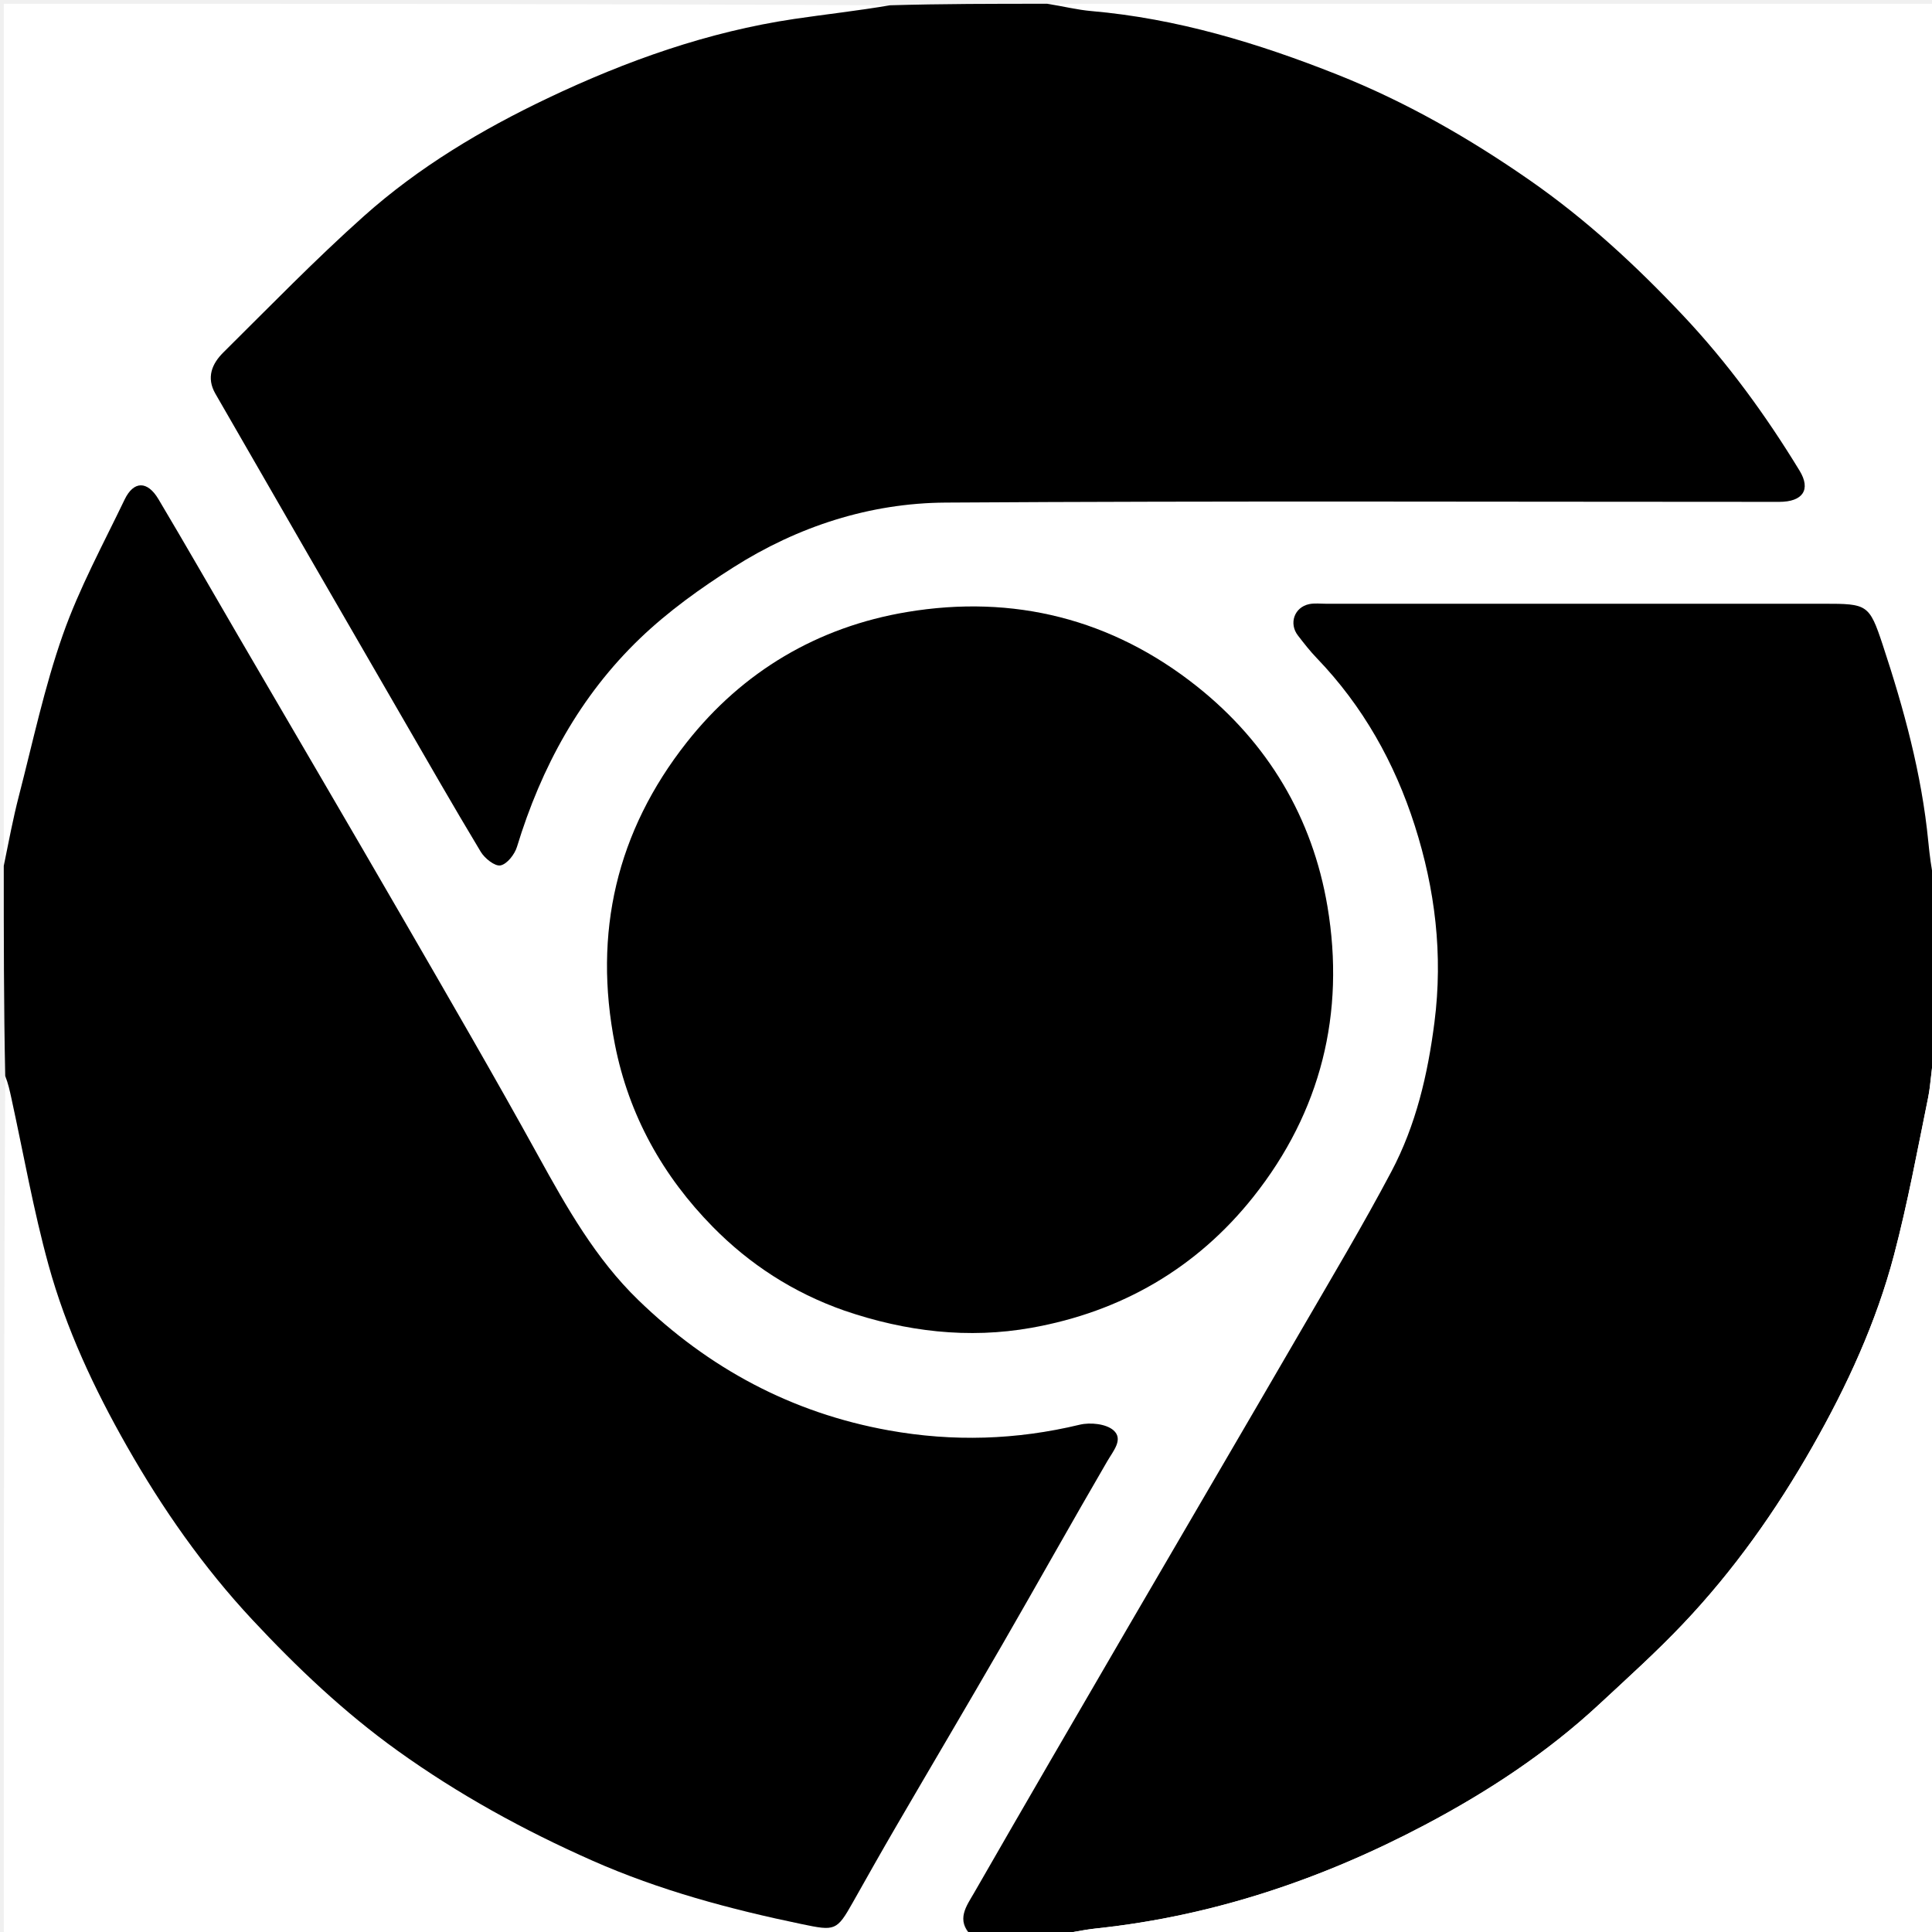
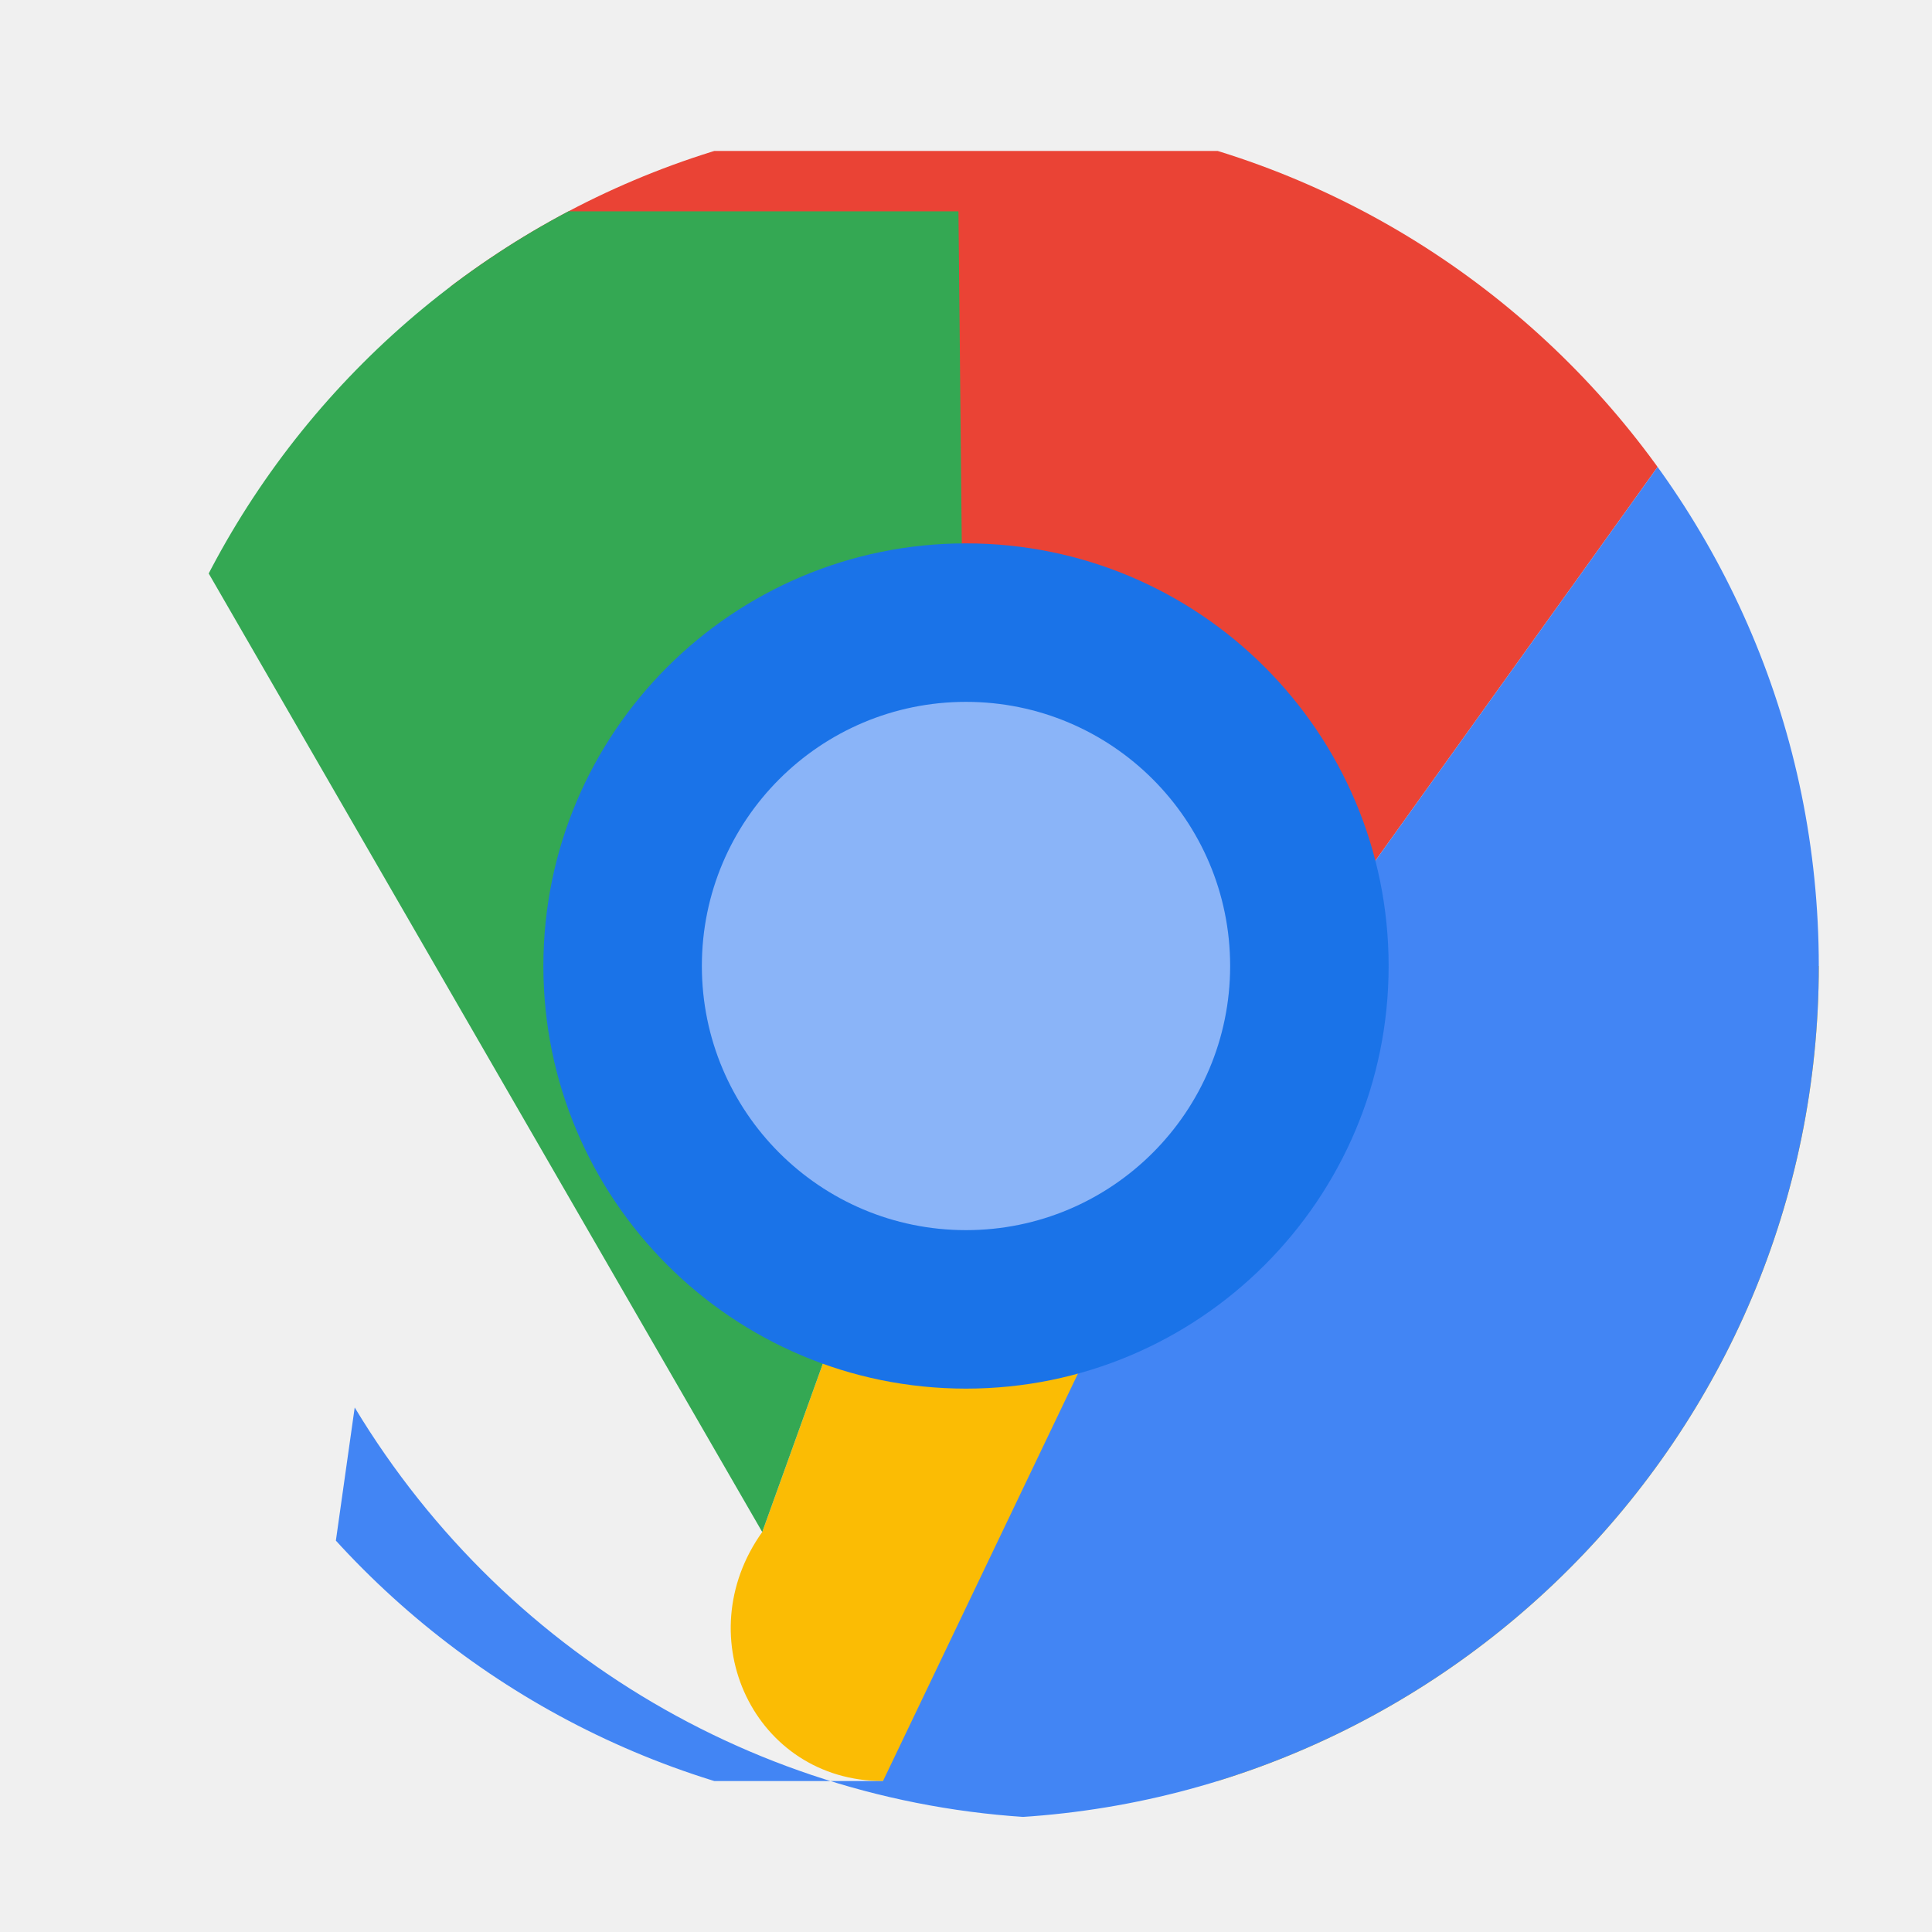
- <svg xmlns="http://www.w3.org/2000/svg" version="1.1" id="Layer_1" x="0px" y="0px" width="100%" viewBox="0 0 512 512" enable-background="new 0 0 512 512" xml:space="preserve">
-   <path fill="#FFFFFF" opacity="1" stroke="none" d=" M1,229   C1,153.072 1,77.144 1,1   C79.021,1 157.042,1 235.37,1.405   C227.278,2.871 218.857,3.779 210.486,5.023   C187.571,8.43 165.991,16.109 145.167,26.014   C127.614,34.363 110.951,44.324 96.441,57.273   C83.548,68.78 71.485,81.225 59.196,93.398   C56.181,96.385 54.609,100.057 57.092,104.352   C65.373,118.685 73.611,133.044 81.884,147.381   C89.914,161.297 97.96,175.204 106.012,189.107   C113.1,201.344 120.114,213.627 127.409,225.74   C128.457,227.479 131.147,229.63 132.636,229.339   C134.381,228.997 136.392,226.419 137.002,224.419   C143.434,203.334 153.717,184.421 169.644,169.145   C177.078,162.015 185.653,155.871 194.379,150.334   C211.447,139.503 230.492,133.318 250.601,133.188   C324.235,132.713 397.873,133.002 471.509,132.997   C477.768,132.997 479.965,129.759 476.908,124.741   C467.936,110.015 457.812,96.109 445.976,83.556   C433.56,70.387 420.327,58.143 405.381,47.756   C389.342,36.61 372.552,26.981 354.387,19.766   C333.355,11.414 311.866,4.903 289.18,2.93   C285.426,2.604 281.725,1.659 278,1   C356.26,1 434.52,1 513,1   C513,78.354 513,155.708 512.599,233.374   C511.799,230.113 511.359,226.544 511.009,222.965   C509.256,205.054 504.534,187.815 498.913,170.82   C495.382,160.143 494.801,160 483.391,160   C439.406,160 395.421,159.999 351.436,160.002   C349.938,160.002 348.392,159.802 346.952,160.101   C343.021,160.915 341.502,165.216 343.964,168.408   C345.556,170.472 347.166,172.544 348.969,174.418   C361.187,187.117 369.597,202.123 374.918,218.755   C380.33,235.671 382.439,252.96 380.156,270.846   C378.38,284.756 375.249,298.172 368.722,310.501   C361.208,324.694 352.966,338.505 344.9,352.4   C329.649,378.673 314.278,404.876 298.995,431.131   C285.33,454.609 271.663,478.087 258.137,501.645   C256.161,505.087 253.22,508.811 257,513   C171.744,513 86.488,513 1,513   C1,437.313 1,361.625 1.387,285.606   C2.182,287.164 2.587,289.052 2.999,290.94   C6.232,305.722 8.846,320.676 12.862,335.242   C17.519,352.137 24.944,367.995 33.633,383.269   C43.05,399.822 53.896,415.334 66.865,429.236   C78.664,441.883 91.191,453.775 105.329,463.927   C121.493,475.534 138.765,485.021 156.928,493.06   C174.808,500.973 193.516,505.974 212.583,509.933   C221.273,511.737 221.751,511.713 225.99,504.182   C229.775,497.46 233.566,490.741 237.446,484.074   C246.827,467.957 256.332,451.911 265.656,435.761   C274.975,419.617 284.059,403.337 293.441,387.231   C295.046,384.476 297.76,381.421 295.098,379.057   C293.147,377.323 288.93,376.892 286.129,377.567   C269.336,381.61 252.587,382.126 235.568,379.07   C209.78,374.441 187.79,362.591 169.147,344.521   C157.878,333.599 150.208,320.041 142.672,306.373   C131.034,285.264 118.923,264.413 106.855,243.544   C92.366,218.486 77.708,193.527 63.13,168.521   C56.086,156.438 49.139,144.297 41.986,132.28   C39.061,127.366 35.424,127.395 33.019,132.401   C27.332,144.241 20.997,155.889 16.655,168.224   C11.77,182.101 8.709,196.627 5.012,210.912   C3.466,216.887 2.325,222.967 1,229  M224.07,347.589   C240.147,352.927 256.654,354.848 273.319,351.883   C297.111,347.65 317.107,336.113 332.155,317.166   C350.063,294.619 356.534,268.499 351.795,240.268   C347.833,216.671 335.992,196.841 317.216,181.914   C294.697,164.012 268.595,157.471 240.351,162.197   C216.744,166.146 196.841,177.902 181.991,196.739   C163.415,220.301 157.132,247.196 162.967,276.827   C166.673,295.647 175.703,311.718 188.935,325.163   C198.604,334.988 210.172,342.563 224.07,347.589  z" />
-   <path fill="#000000" opacity="1" stroke="none" d=" M257.469,513   C253.22,508.811 256.161,505.087 258.137,501.645   C271.663,478.087 285.33,454.609 298.995,431.131   C314.278,404.876 329.649,378.673 344.9,352.4   C352.966,338.505 361.208,324.694 368.722,310.501   C375.249,298.172 378.38,284.756 380.156,270.846   C382.439,252.96 380.33,235.671 374.918,218.755   C369.597,202.123 361.187,187.117 348.969,174.418   C347.166,172.544 345.556,170.472 343.964,168.408   C341.502,165.216 343.021,160.915 346.952,160.101   C348.392,159.802 349.938,160.002 351.436,160.002   C395.421,159.999 439.406,160 483.391,160   C494.801,160 495.382,160.143 498.913,170.82   C504.534,187.815 509.256,205.054 511.009,222.965   C511.359,226.544 511.799,230.113 512.599,233.843   C513,248.688 513,263.375 512.597,278.691   C511.796,283.228 511.724,287.202 510.943,291.032   C508.113,304.913 505.545,318.877 501.941,332.562   C497.221,350.483 489.5,367.227 480.323,383.361   C470.654,400.36 459.449,416.195 446.01,430.362   C438.951,437.803 431.302,444.694 423.779,451.682   C409.933,464.545 394.204,474.861 377.605,483.627   C350.363,498.012 321.507,507.752 290.68,511.037   C286.761,511.454 282.892,512.334 279,513   C271.979,513 264.958,513 257.469,513  z" />
-   <path fill="#000000" opacity="1" stroke="none" d=" M1,229.469   C2.325,222.967 3.466,216.887 5.012,210.912   C8.709,196.627 11.77,182.101 16.655,168.224   C20.997,155.889 27.332,144.241 33.019,132.401   C35.424,127.395 39.061,127.366 41.986,132.28   C49.139,144.297 56.086,156.438 63.13,168.521   C77.708,193.527 92.366,218.486 106.855,243.544   C118.923,264.413 131.034,285.264 142.672,306.373   C150.208,320.041 157.878,333.599 169.147,344.521   C187.79,362.591 209.78,374.441 235.568,379.07   C252.587,382.126 269.336,381.61 286.129,377.567   C288.93,376.892 293.147,377.323 295.098,379.057   C297.76,381.421 295.046,384.476 293.441,387.231   C284.059,403.337 274.975,419.617 265.656,435.761   C256.332,451.911 246.827,467.957 237.446,484.074   C233.566,490.741 229.775,497.46 225.99,504.182   C221.751,511.713 221.273,511.737 212.583,509.933   C193.516,505.974 174.808,500.973 156.928,493.06   C138.765,485.021 121.493,475.534 105.329,463.927   C91.191,453.775 78.664,441.883 66.865,429.236   C53.896,415.334 43.05,399.822 33.633,383.269   C24.944,367.995 17.519,352.137 12.862,335.242   C8.846,320.676 6.232,305.722 2.999,290.94   C2.587,289.052 2.182,287.164 1.387,285.138   C1,266.646 1,248.292 1,229.469  z" />
-   <path fill="#000000" opacity="1" stroke="none" d=" M277.531,1   C281.725,1.659 285.426,2.604 289.18,2.93   C311.866,4.903 333.355,11.414 354.387,19.766   C372.552,26.981 389.342,36.61 405.381,47.756   C420.327,58.143 433.56,70.387 445.976,83.556   C457.812,96.109 467.936,110.015 476.908,124.741   C479.965,129.759 477.768,132.997 471.509,132.997   C397.873,133.002 324.235,132.713 250.601,133.188   C230.492,133.318 211.447,139.503 194.379,150.334   C185.653,155.871 177.078,162.015 169.644,169.145   C153.717,184.421 143.434,203.334 137.002,224.419   C136.392,226.419 134.381,228.997 132.636,229.339   C131.147,229.63 128.457,227.479 127.409,225.74   C120.114,213.627 113.1,201.344 106.012,189.107   C97.96,175.204 89.914,161.297 81.884,147.381   C73.611,133.044 65.373,118.685 57.092,104.352   C54.609,100.057 56.181,96.385 59.196,93.398   C71.485,81.225 83.548,68.78 96.441,57.273   C110.951,44.324 127.614,34.363 145.167,26.014   C165.991,16.109 187.571,8.43 210.486,5.023   C218.857,3.779 227.278,2.871 235.838,1.405   C249.688,1 263.375,1 277.531,1  z" />
-   <path fill="#FFFFFF" opacity="1" stroke="none" d=" M279.469,513   C282.892,512.334 286.761,511.454 290.68,511.037   C321.507,507.752 350.363,498.012 377.605,483.627   C394.204,474.861 409.933,464.545 423.779,451.682   C431.302,444.694 438.951,437.803 446.01,430.362   C459.449,416.195 470.654,400.36 480.323,383.361   C489.5,367.227 497.221,350.483 501.941,332.562   C505.545,318.877 508.113,304.913 510.943,291.032   C511.724,287.202 511.796,283.228 512.597,279.16   C513,356.927 513,434.854 513,513   C435.313,513 357.625,513 279.469,513  z" />
-   <path fill="#000000" opacity="1" stroke="none" d=" M223.767,347.317   C210.172,342.563 198.604,334.988 188.935,325.163   C175.703,311.718 166.673,295.647 162.967,276.827   C157.132,247.196 163.415,220.301 181.991,196.739   C196.841,177.902 216.744,166.146 240.351,162.197   C268.595,157.471 294.697,164.012 317.216,181.914   C335.992,196.841 347.833,216.671 351.795,240.268   C356.534,268.499 350.063,294.619 332.155,317.166   C317.107,336.113 297.111,347.65 273.319,351.883   C256.654,354.848 240.147,352.927 223.767,347.317  z" />
+ <svg xmlns="http://www.w3.org/2000/svg" viewBox="0 0 512 512" role="img" aria-label="New Tab">
+   <defs>
+     <clipPath id="circle">
+       <circle cx="256" cy="256" r="226" />
+     </clipPath>
+   </defs>
+   <g clip-path="url(#circle)">
+     <path fill="#ea4335" d="M256 256 92 40h328c34 0 52 38 32 66L323 286z" />
+     <path fill="#fbbc04" d="M256 256h256v216H234c-34 0-52-38-32-66l54-150z" />
+     <path fill="#34a853" d="M256 256 202 406 38 122C21 93 42 56 76 56h178z" />
+     <path fill="#4285f4" d="M80 472h154l89-186 129-180c38 41 60 94 60 150 0 125-101 226-226 226-78 0-151-41-192-109z" />
+   </g>
+   <circle cx="256" cy="256" r="112" fill="#1a73e8" />
+   <circle cx="256" cy="256" r="70" fill="#8ab4f8" />
</svg>
